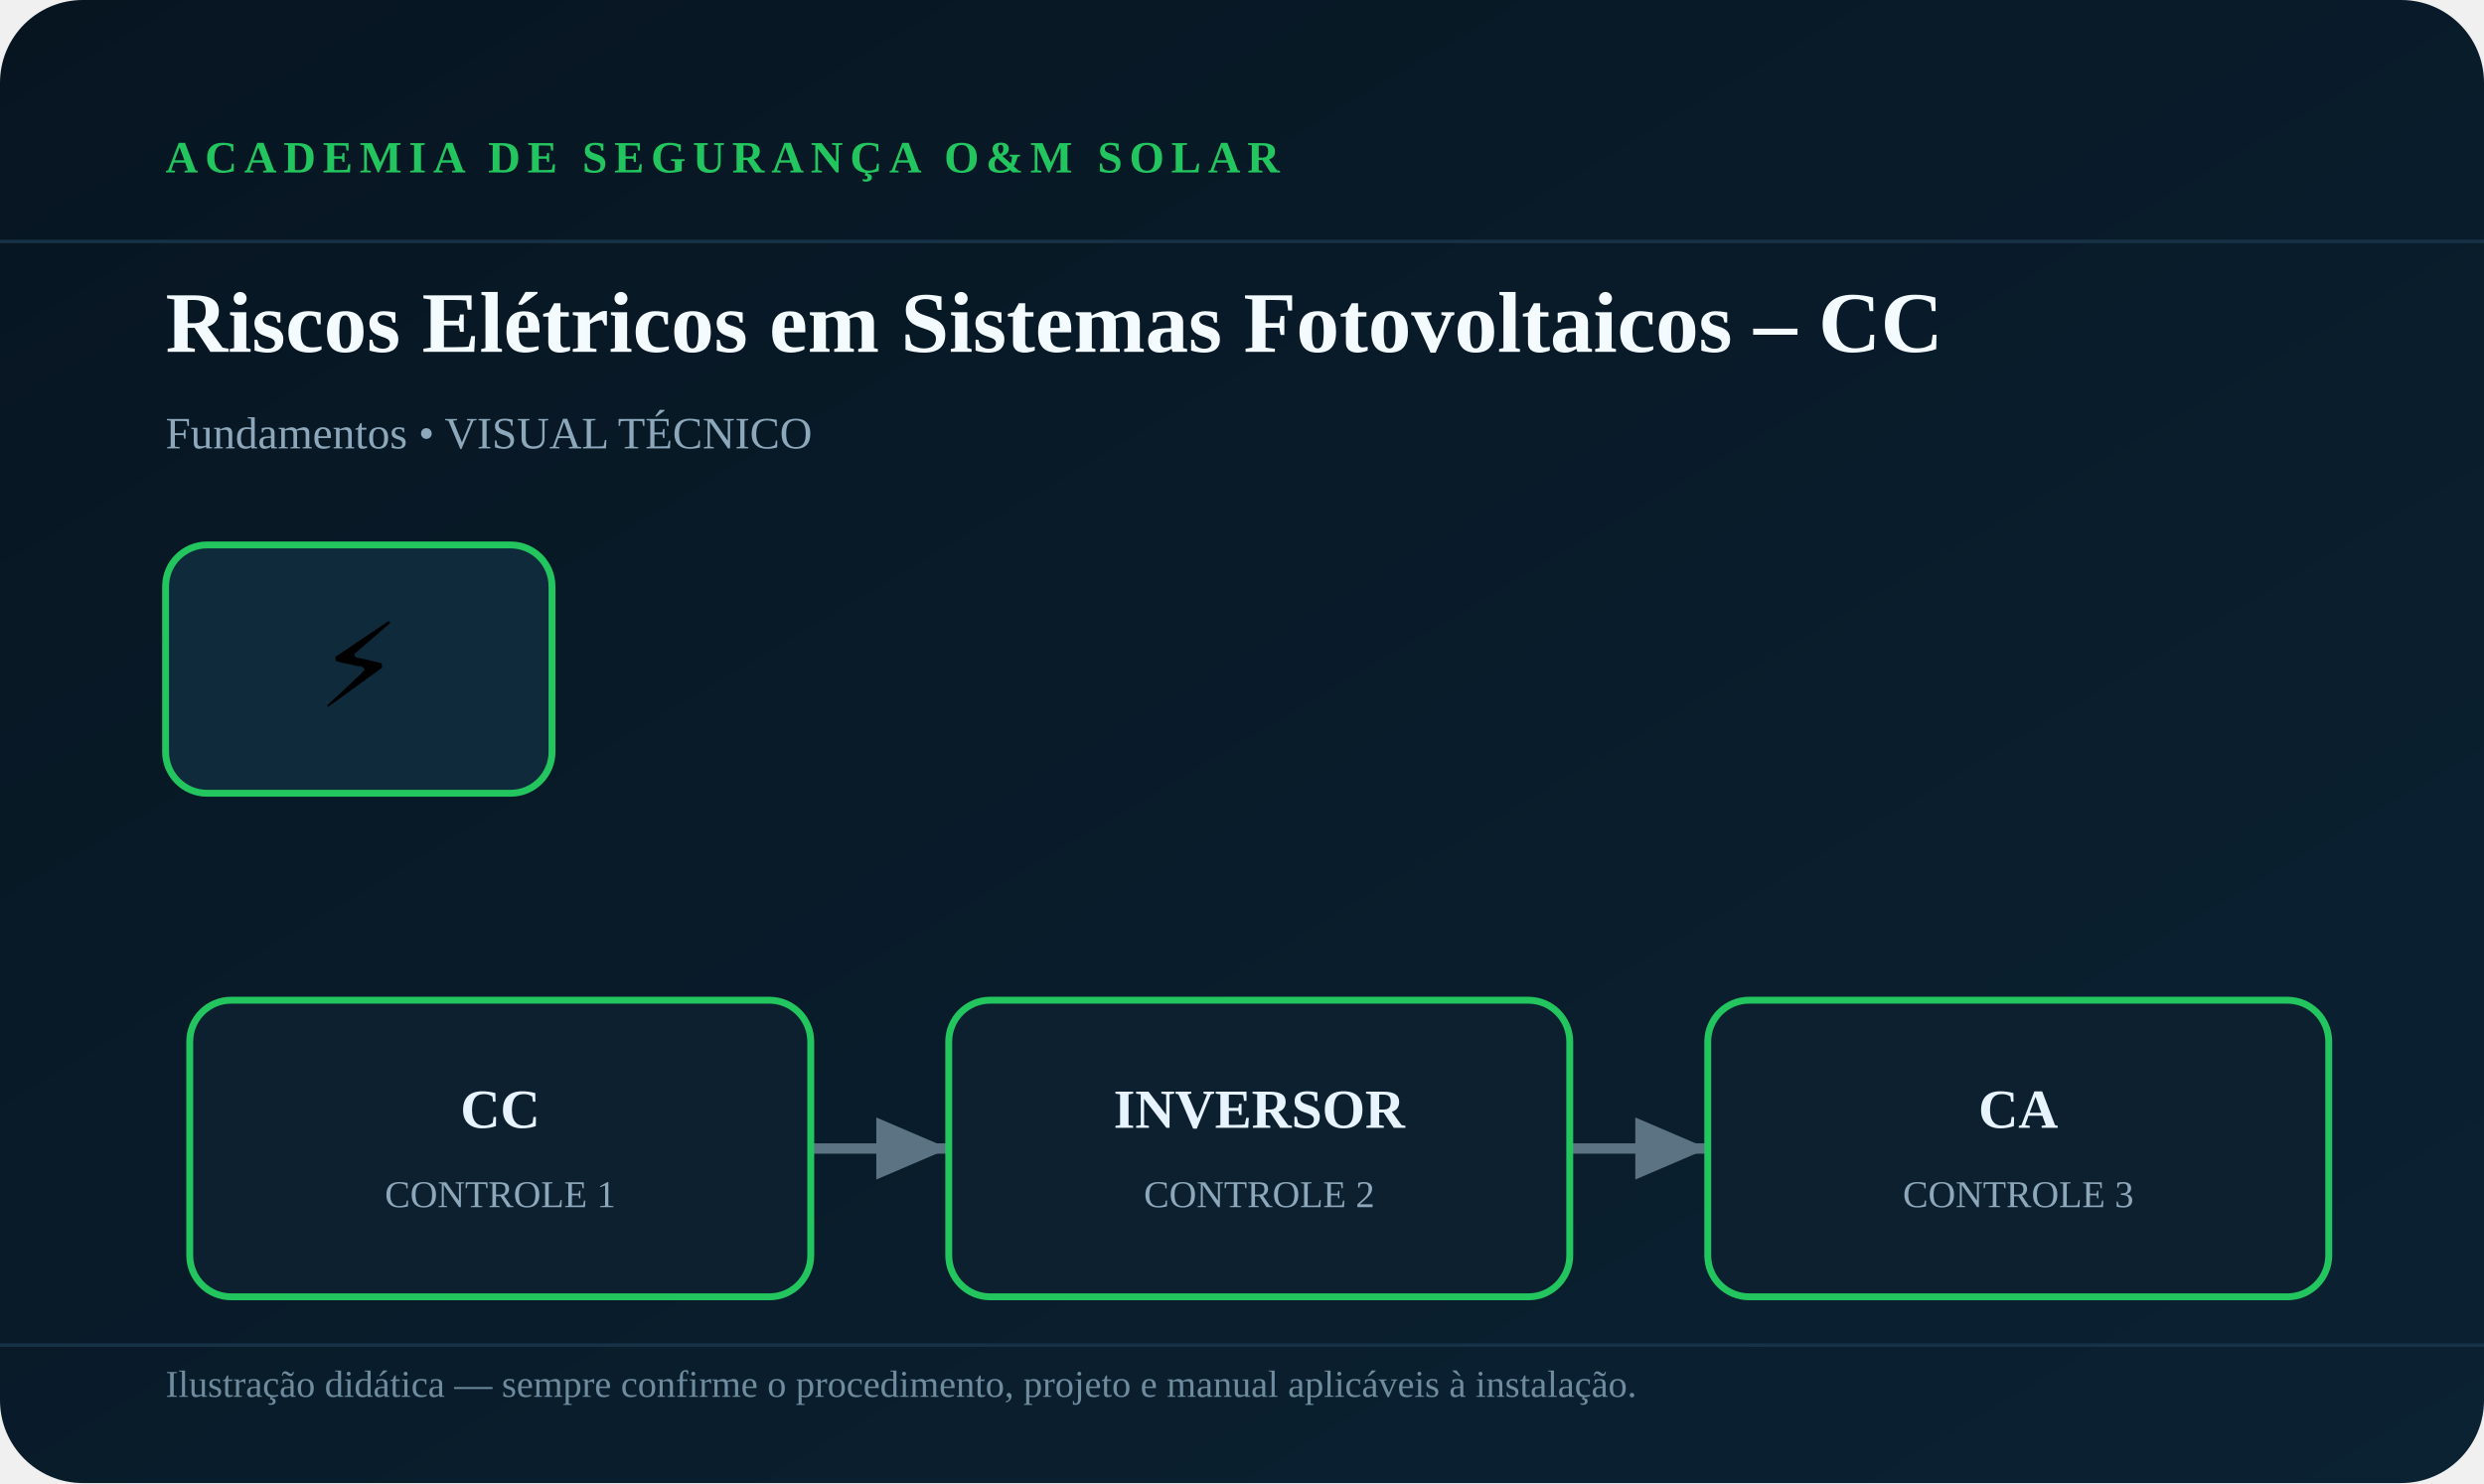
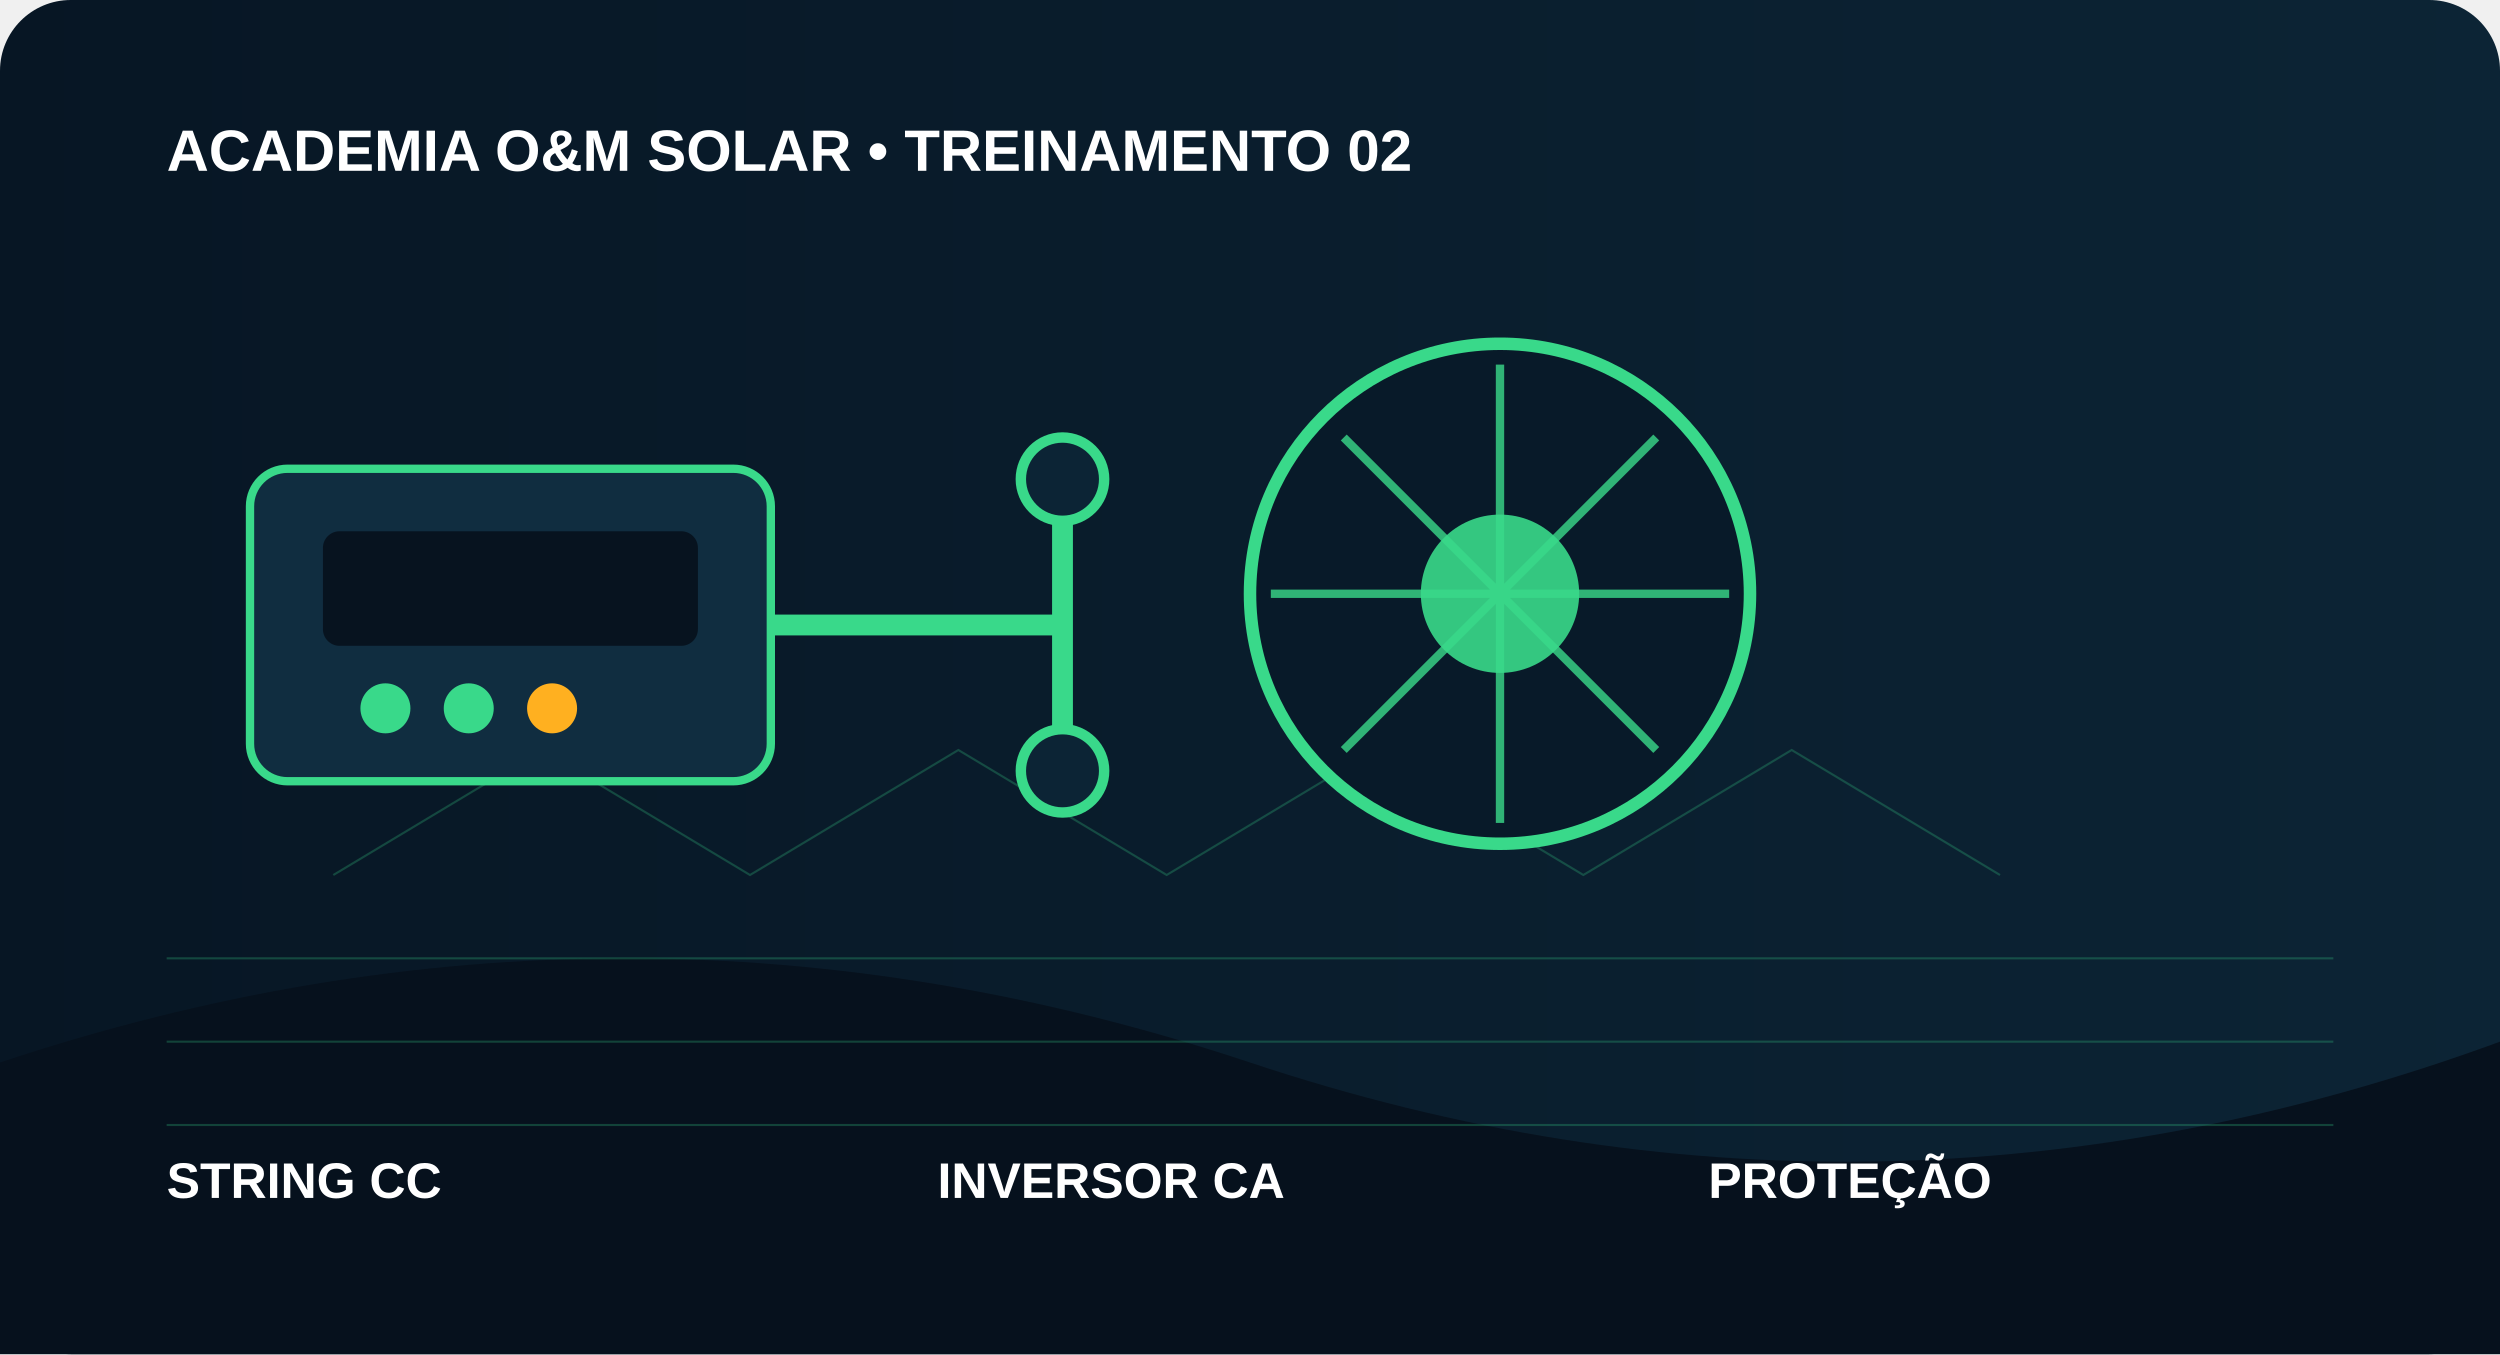
- <svg xmlns="http://www.w3.org/2000/svg" width="720" height="430" viewBox="0 0 720 430">
+ <svg xmlns="http://www.w3.org/2000/svg" viewBox="0 0 1200 650">
  <defs>
-     <linearGradient id="g" x1="0" y1="0" x2="1" y2="1">
-       <stop offset="0" stop-color="#071521" />
-       <stop offset="1" stop-color="#0b2233" />
+     <linearGradient id="g" x1="0" x2="1">
+       <stop stop-color="#071624" />
+       <stop offset="1" stop-color="#0c2435" />
    </linearGradient>
-     <marker id="a" markerWidth="8" markerHeight="8" refX="7" refY="3" orient="auto">
-       <path d="M0,0 L0,6 L7,3 z" fill="#5c7384" />
-     </marker>
  </defs>
-   <rect width="720" height="430" rx="24" fill="url(#g)" />
-   <path d="M0 70 H720 M0 390 H720" stroke="#173246" />
-   <text x="48" y="50" fill="#22c55e" font-size="13" font-weight="700" letter-spacing="2">ACADEMIA DE SEGURANÇA O&amp;M SOLAR</text>
-   <text x="48" y="102" fill="#f4fbff" font-size="25" font-weight="800">Riscos Elétricos em Sistemas Fotovoltaicos – CC </text>
-   <text x="48" y="130" fill="#8da8bb" font-size="13">Fundamentos • VISUAL TÉCNICO</text>
-   <g transform="translate(48,158)">
-     <rect x="0" y="0" width="112" height="72" rx="12" fill="#0e2a3b" stroke="#22c55e" stroke-width="2" />
-     <text x="56" y="47" text-anchor="middle" font-size="34">⚡</text>
+   <rect width="1200" height="650" rx="34" fill="url(#g)" />
+   <path d="M0 510 Q300 410 600 510 T1200 500 V650 H0Z" fill="#06111d" />
+   <g opacity=".25" stroke="#39d98a" fill="none">
+     <path d="M80 460H1120M80 500H1120M80 540H1120" />
+     <path d="M160 420L260 360L360 420L460 360L560 420L660 360L760 420L860 360L960 420" />
  </g>
-   <path d="M 235 333 L 275 333" stroke="#5c7384" stroke-width="3" marker-end="url(#a)" />
-   <path d="M 455 333 L 495 333" stroke="#5c7384" stroke-width="3" marker-end="url(#a)" />
-   <rect x="55" y="290" width="180" height="86" rx="12" fill="#0d2030" stroke="#22c55e" stroke-width="2" />
-   <text x="145" y="327" text-anchor="middle" fill="#e7f4ff" font-size="16" font-weight="700">CC</text>
-   <text x="145" y="350" text-anchor="middle" fill="#8da8bb" font-size="11">CONTROLE 1</text>
-   <rect x="275" y="290" width="180" height="86" rx="12" fill="#0d2030" stroke="#22c55e" stroke-width="2" />
-   <text x="365" y="327" text-anchor="middle" fill="#e7f4ff" font-size="16" font-weight="700">INVERSOR</text>
-   <text x="365" y="350" text-anchor="middle" fill="#8da8bb" font-size="11">CONTROLE 2</text>
-   <rect x="495" y="290" width="180" height="86" rx="12" fill="#0d2030" stroke="#22c55e" stroke-width="2" />
-   <text x="585" y="327" text-anchor="middle" fill="#e7f4ff" font-size="16" font-weight="700">CA</text>
-   <text x="585" y="350" text-anchor="middle" fill="#8da8bb" font-size="11">CONTROLE 3</text>
-   <text x="48" y="405" fill="#6f8b9e" font-size="11">Ilustração didática — sempre confirme o procedimento, projeto e manual aplicáveis à instalação.</text>
+   <g transform="translate(120 135)">
+     <rect x="0" y="90" width="250" height="150" rx="18" fill="#102d40" stroke="#39d98a" stroke-width="4" />
+     <rect x="35" y="120" width="180" height="55" rx="8" fill="#07131f" />
+     <circle cx="65" cy="205" r="12" fill="#39d98a" />
+     <circle cx="105" cy="205" r="12" fill="#39d98a" />
+     <circle cx="145" cy="205" r="12" fill="#ffb020" />
+     <path d="M250 165H390M390 165V95M390 165V235" stroke="#39d98a" stroke-width="10" fill="none" />
+     <circle cx="390" cy="95" r="20" fill="#0c2435" stroke="#39d98a" stroke-width="5" />
+     <circle cx="390" cy="235" r="20" fill="#0c2435" stroke="#39d98a" stroke-width="5" />
+   </g>
+   <g transform="translate(550 115)">
+     <circle cx="170" cy="170" r="120" fill="#081a29" stroke="#39d98a" stroke-width="6" />
+     <path d="M170 60V280M60 170H280M95 95L245 245M245 95L95 245" stroke="#39d98a" stroke-width="4" opacity=".8" />
+     <circle cx="170" cy="170" r="38" fill="#39d98a" opacity=".9" />
+   </g>
+   <g font-family="Arial,sans-serif" fill="white">
+     <text x="80" y="82" font-size="28" font-weight="700">ACADEMIA O&amp;M SOLAR • TREINAMENTO 02</text>
+     <text x="80" y="575" font-size="24" font-weight="700">STRING CC</text>
+     <text x="450" y="575" font-size="24" font-weight="700">INVERSOR CA</text>
+     <text x="820" y="575" font-size="24" font-weight="700">PROTEÇÃO</text>
+   </g>
</svg>
